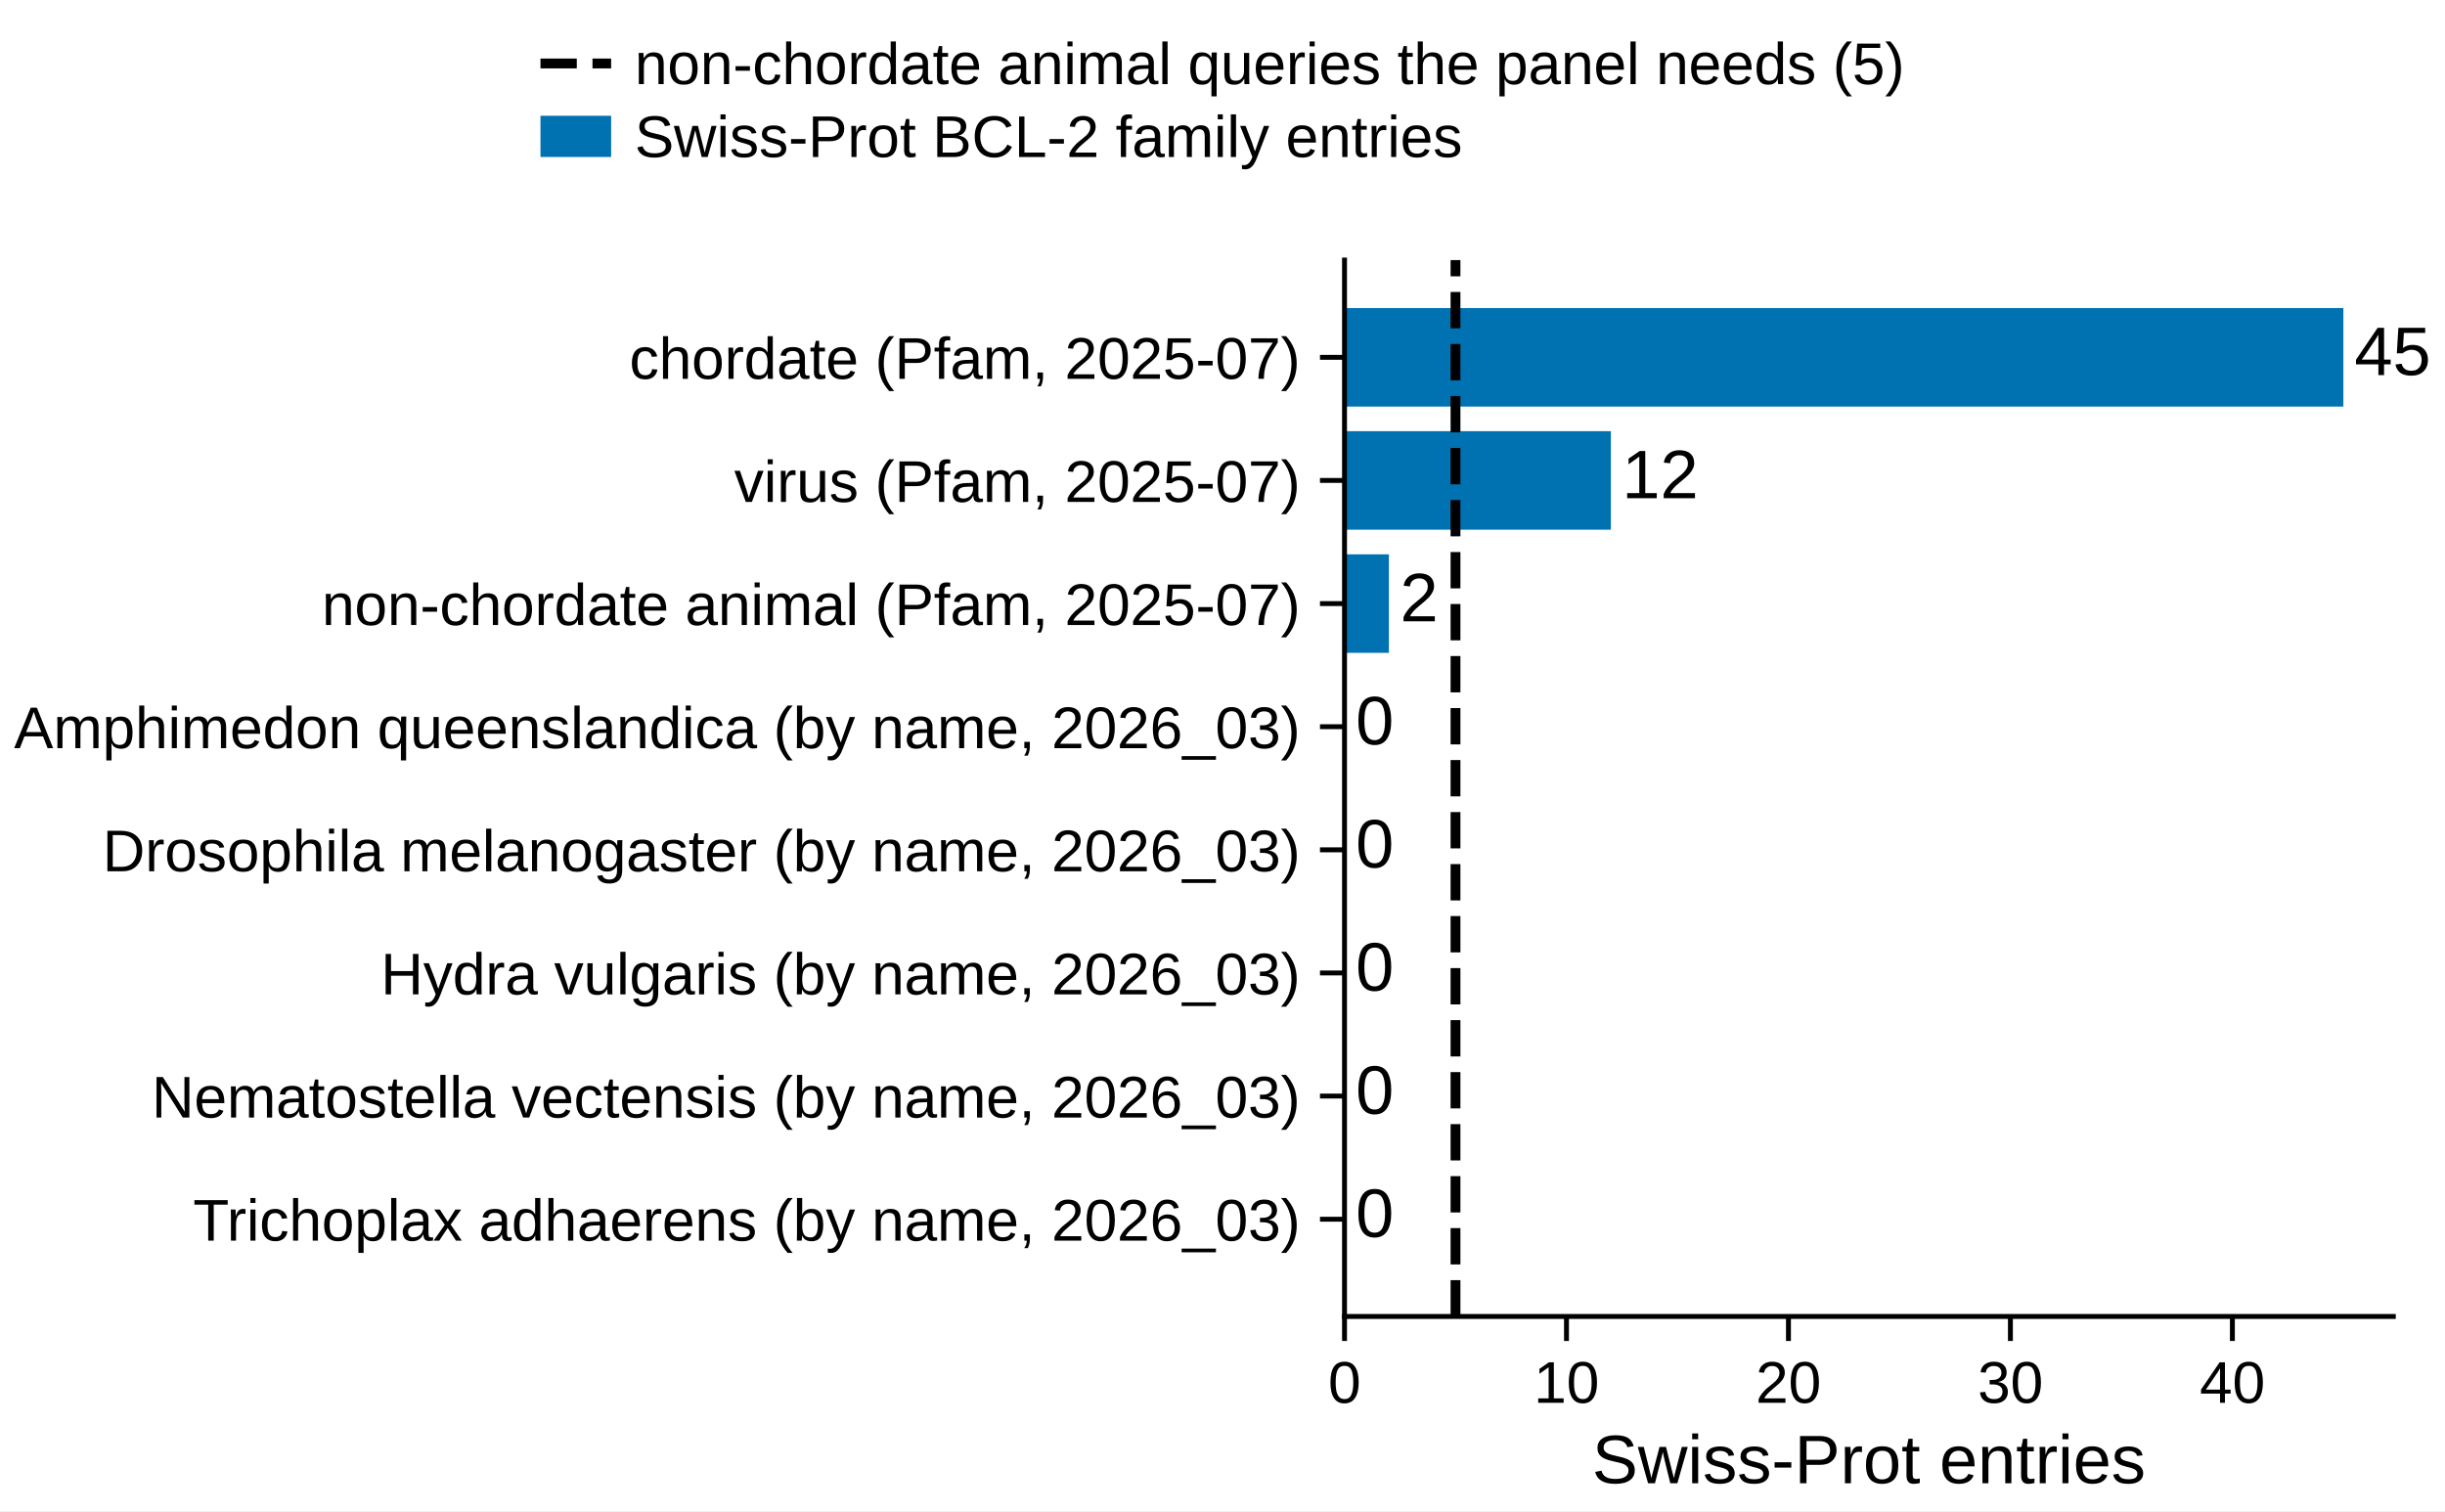
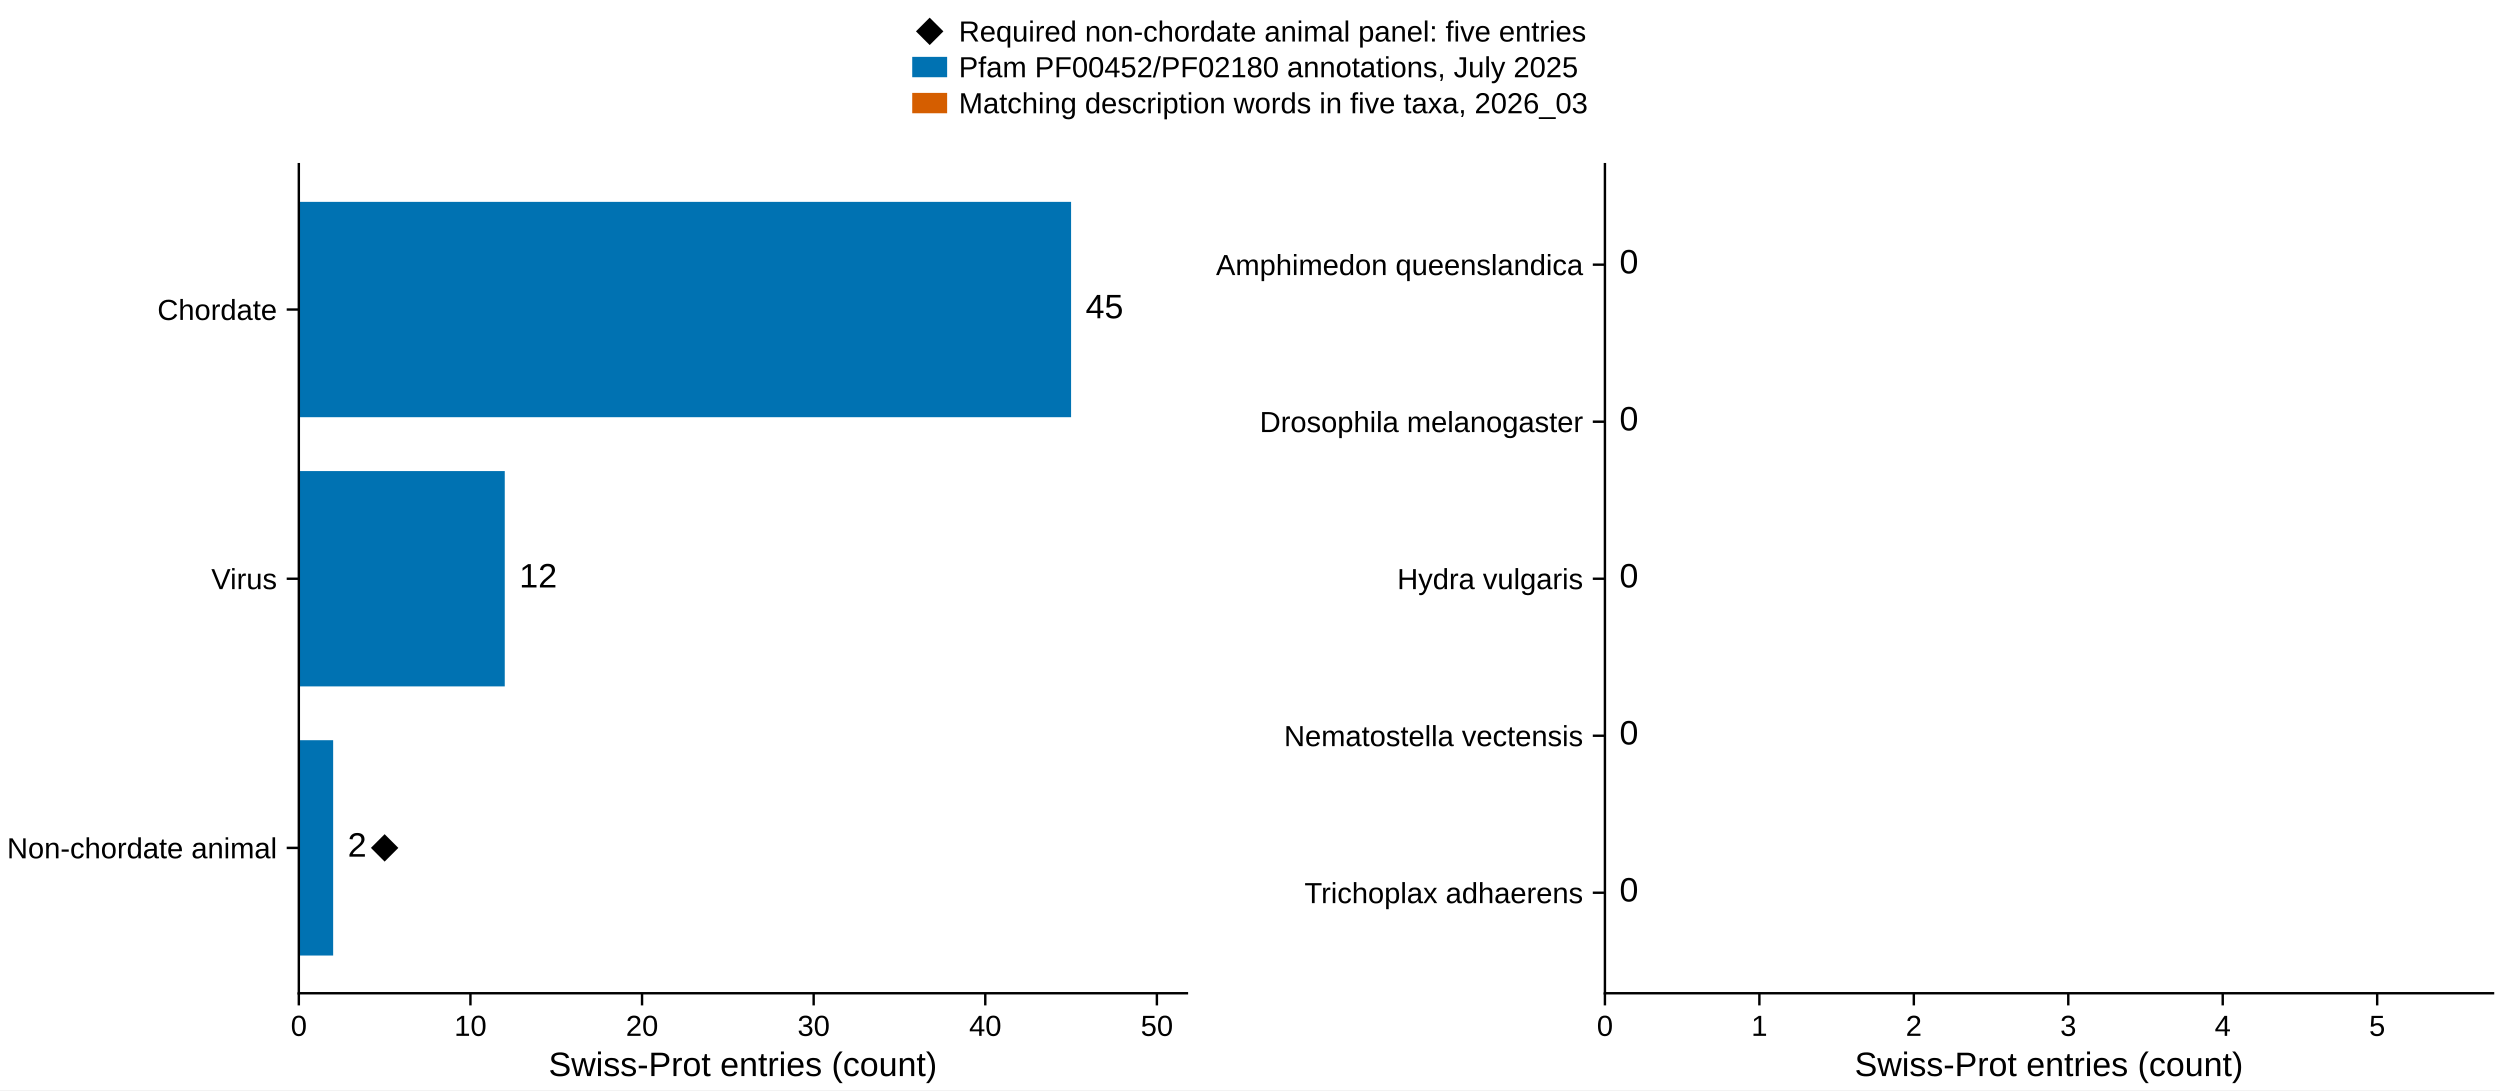
- <svg xmlns="http://www.w3.org/2000/svg" xmlns:xlink="http://www.w3.org/1999/xlink" width="249.163pt" height="153.985pt" viewBox="0 0 249.163 153.985" version="1.1">
+ <svg xmlns="http://www.w3.org/2000/svg" xmlns:xlink="http://www.w3.org/1999/xlink" width="515.62pt" height="224.851pt" viewBox="0 0 515.62 224.851" version="1.1">
  <defs>
    <style type="text/css">*{stroke-linejoin: round; stroke-linecap: butt}</style>
  </defs>
  <g id="figure_1">
    <g id="patch_1">
-       <path d="M 0 153.985  L 249.163 153.985  L 249.163 0  L 0 0  z " style="fill: #ffffff" />
+       <path d="M 0 224.851  L 515.62 224.851  L 515.62 0  L 0 0  z " style="fill: #ffffff" />
    </g>
    <g id="axes_1">
      <g id="patch_2">
-         <path d="M 137.016 134.156  L 243.896 134.156  L 243.896 26.502  L 137.016 26.502  z " style="fill: #ffffff" />
+         <path d="M 61.632 204.855  L 244.799 204.855  L 244.799 33.862  L 61.632 33.862  z " style="fill: #ffffff" />
      </g>
      <g id="matplotlib.axis_1">
        <g id="xtick_1">
          <g id="line2d_1">
            <defs>
-               <path id="m4ff6195034" d="M 0 0  L 0 2.5  " style="stroke: #000000; stroke-width: 0.5" />
+               <path id="mc46e2bb9b9" d="M 0 0  L 0 2.5  " style="stroke: #000000; stroke-width: 0.5" />
            </defs>
            <g>
-               <use xlink:href="#m4ff6195034" x="137.016" y="134.156" style="stroke: #000000; stroke-width: 0.5" />
+               <use xlink:href="#mc46e2bb9b9" x="61.632" y="204.855" style="stroke: #000000; stroke-width: 0.5" />
            </g>
          </g>
          <g id="text_1">
-             <text style="font-size: 6px; font-family: 'Arial', 'Helvetica', 'Liberation Sans', 'DejaVu Sans', sans-serif; text-anchor: middle" x="137.016" y="142.951" transform="rotate(-0 137.0156 142.9511)">0</text>
+             <text style="font-size: 6px; font-family: 'Arial', 'Helvetica', 'Liberation Sans', 'DejaVu Sans', sans-serif; text-anchor: middle" x="61.632" y="213.65" transform="rotate(-0 61.63219 213.6499)">0</text>
          </g>
        </g>
        <g id="xtick_2">
          <g id="line2d_2">
            <g>
-               <use xlink:href="#m4ff6195034" x="159.636" y="134.156" style="stroke: #000000; stroke-width: 0.5" />
+               <use xlink:href="#mc46e2bb9b9" x="97.027" y="204.855" style="stroke: #000000; stroke-width: 0.5" />
            </g>
          </g>
          <g id="text_2">
-             <text style="font-size: 6px; font-family: 'Arial', 'Helvetica', 'Liberation Sans', 'DejaVu Sans', sans-serif; text-anchor: middle" x="159.636" y="142.951" transform="rotate(-0 159.6358 142.9511)">10</text>
+             <text style="font-size: 6px; font-family: 'Arial', 'Helvetica', 'Liberation Sans', 'DejaVu Sans', sans-serif; text-anchor: middle" x="97.027" y="213.65" transform="rotate(-0 97.02683 213.6499)">10</text>
          </g>
        </g>
        <g id="xtick_3">
          <g id="line2d_3">
            <g>
-               <use xlink:href="#m4ff6195034" x="182.256" y="134.156" style="stroke: #000000; stroke-width: 0.5" />
+               <use xlink:href="#mc46e2bb9b9" x="132.421" y="204.855" style="stroke: #000000; stroke-width: 0.5" />
            </g>
          </g>
          <g id="text_3">
-             <text style="font-size: 6px; font-family: 'Arial', 'Helvetica', 'Liberation Sans', 'DejaVu Sans', sans-serif; text-anchor: middle" x="182.256" y="142.951" transform="rotate(-0 182.256 142.9511)">20</text>
+             <text style="font-size: 6px; font-family: 'Arial', 'Helvetica', 'Liberation Sans', 'DejaVu Sans', sans-serif; text-anchor: middle" x="132.421" y="213.65" transform="rotate(-0 132.4215 213.6499)">20</text>
          </g>
        </g>
        <g id="xtick_4">
          <g id="line2d_4">
            <g>
-               <use xlink:href="#m4ff6195034" x="204.876" y="134.156" style="stroke: #000000; stroke-width: 0.5" />
+               <use xlink:href="#mc46e2bb9b9" x="167.816" y="204.855" style="stroke: #000000; stroke-width: 0.5" />
            </g>
          </g>
          <g id="text_4">
-             <text style="font-size: 6px; font-family: 'Arial', 'Helvetica', 'Liberation Sans', 'DejaVu Sans', sans-serif; text-anchor: middle" x="204.876" y="142.951" transform="rotate(-0 204.8762 142.9511)">30</text>
+             <text style="font-size: 6px; font-family: 'Arial', 'Helvetica', 'Liberation Sans', 'DejaVu Sans', sans-serif; text-anchor: middle" x="167.816" y="213.65" transform="rotate(-0 167.8161 213.6499)">30</text>
          </g>
        </g>
        <g id="xtick_5">
          <g id="line2d_5">
            <g>
-               <use xlink:href="#m4ff6195034" x="227.496" y="134.156" style="stroke: #000000; stroke-width: 0.5" />
+               <use xlink:href="#mc46e2bb9b9" x="203.211" y="204.855" style="stroke: #000000; stroke-width: 0.5" />
            </g>
          </g>
          <g id="text_5">
-             <text style="font-size: 6px; font-family: 'Arial', 'Helvetica', 'Liberation Sans', 'DejaVu Sans', sans-serif; text-anchor: middle" x="227.496" y="142.951" transform="rotate(-0 227.4964 142.9511)">40</text>
-           </g>
-         </g>
-         <g id="text_6">
-           <text style="font-size: 7px; font-family: 'Arial', 'Helvetica', 'Liberation Sans', 'DejaVu Sans', sans-serif; text-anchor: middle" x="190.456" y="151.154" transform="rotate(-0 190.4559 151.154)">Swiss-Prot entries</text>
+             <text style="font-size: 6px; font-family: 'Arial', 'Helvetica', 'Liberation Sans', 'DejaVu Sans', sans-serif; text-anchor: middle" x="203.211" y="213.65" transform="rotate(-0 203.2107 213.6499)">40</text>
+           </g>
+         </g>
+         <g id="xtick_6">
+           <g id="line2d_6">
+             <g>
+               <use xlink:href="#mc46e2bb9b9" x="238.605" y="204.855" style="stroke: #000000; stroke-width: 0.5" />
+             </g>
+           </g>
+           <g id="text_6">
+             <text style="font-size: 6px; font-family: 'Arial', 'Helvetica', 'Liberation Sans', 'DejaVu Sans', sans-serif; text-anchor: middle" x="238.605" y="213.65" transform="rotate(-0 238.6054 213.6499)">50</text>
+           </g>
+         </g>
+         <g id="text_7">
+           <text style="font-size: 7px; font-family: 'Arial', 'Helvetica', 'Liberation Sans', 'DejaVu Sans', sans-serif; text-anchor: middle" x="153.216" y="221.938" transform="rotate(-0 153.2158 221.9381)">Swiss-Prot entries (count)</text>
        </g>
      </g>
      <g id="matplotlib.axis_2">
        <g id="ytick_1">
-           <g id="line2d_6">
+           <g id="line2d_7">
            <defs>
-               <path id="md9192612ae" d="M 0 0  L -2.5 0  " style="stroke: #000000; stroke-width: 0.5" />
+               <path id="m293ac4f1cd" d="M 0 0  L -2.5 0  " style="stroke: #000000; stroke-width: 0.5" />
            </defs>
            <g>
-               <use xlink:href="#md9192612ae" x="137.016" y="36.414" style="stroke: #000000; stroke-width: 0.5" />
-             </g>
-           </g>
-           <g id="text_7">
-             <text style="font-size: 6px; font-family: 'Arial', 'Helvetica', 'Liberation Sans', 'DejaVu Sans', sans-serif; text-anchor: end" x="132.516" y="38.598" transform="rotate(-0 132.5156 38.59811)">chordate (Pfam, 2025-07)</text>
+               <use xlink:href="#m293ac4f1cd" x="61.632" y="63.842" style="stroke: #000000; stroke-width: 0.5" />
+             </g>
+           </g>
+           <g id="text_8">
+             <text style="font-size: 6px; font-family: 'Arial', 'Helvetica', 'Liberation Sans', 'DejaVu Sans', sans-serif; text-anchor: end" x="57.132" y="65.989" transform="rotate(-0 57.13219 65.9889)">Chordate</text>
          </g>
        </g>
        <g id="ytick_2">
-           <g id="line2d_7">
-             <g>
-               <use xlink:href="#md9192612ae" x="137.016" y="48.961" style="stroke: #000000; stroke-width: 0.5" />
-             </g>
-           </g>
-           <g id="text_8">
-             <text style="font-size: 6px; font-family: 'Arial', 'Helvetica', 'Liberation Sans', 'DejaVu Sans', sans-serif; text-anchor: end" x="132.516" y="51.145" transform="rotate(-0 132.5156 51.14524)">virus (Pfam, 2025-07)</text>
+           <g id="line2d_8">
+             <g>
+               <use xlink:href="#m293ac4f1cd" x="61.632" y="119.359" style="stroke: #000000; stroke-width: 0.5" />
+             </g>
+           </g>
+           <g id="text_9">
+             <text style="font-size: 6px; font-family: 'Arial', 'Helvetica', 'Liberation Sans', 'DejaVu Sans', sans-serif; text-anchor: end" x="57.132" y="121.506" transform="rotate(-0 57.13219 121.5061)">Virus</text>
          </g>
        </g>
        <g id="ytick_3">
-           <g id="line2d_8">
-             <g>
-               <use xlink:href="#md9192612ae" x="137.016" y="61.508" style="stroke: #000000; stroke-width: 0.5" />
-             </g>
-           </g>
-           <g id="text_9">
-             <text style="font-size: 6px; font-family: 'Arial', 'Helvetica', 'Liberation Sans', 'DejaVu Sans', sans-serif; text-anchor: end" x="132.516" y="63.692" transform="rotate(-0 132.5156 63.69238)">non-chordate animal (Pfam, 2025-07)</text>
-           </g>
-         </g>
+           <g id="line2d_9">
+             <g>
+               <use xlink:href="#m293ac4f1cd" x="61.632" y="174.876" style="stroke: #000000; stroke-width: 0.5" />
+             </g>
+           </g>
+           <g id="text_10">
+             <text style="font-size: 6px; font-family: 'Arial', 'Helvetica', 'Liberation Sans', 'DejaVu Sans', sans-serif; text-anchor: end" x="57.132" y="177.023" transform="rotate(-0 57.13219 177.0232)">Non-chordate animal</text>
+           </g>
+         </g>
+       </g>
+       <g id="patch_3">
+         <path d="M 61.632 86.048  L 220.908 86.048  L 220.908 41.635  L 61.632 41.635  z " clip-path="url(#pe63aa8fa57)" style="fill: #0072b2" />
+       </g>
+       <g id="patch_4">
+         <path d="M 61.632 141.566  L 104.106 141.566  L 104.106 97.152  L 61.632 97.152  z " clip-path="url(#pe63aa8fa57)" style="fill: #0072b2" />
+       </g>
+       <g id="patch_5">
+         <path d="M 61.632 197.083  L 68.711 197.083  L 68.711 152.669  L 61.632 152.669  z " clip-path="url(#pe63aa8fa57)" style="fill: #0072b2" />
+       </g>
+       <g id="line2d_10">
+         <defs>
+           <path id="m38546bf57c" d="M -0 2.121  L 2.121 0  L 0 -2.121  L -2.121 -0  z " style="stroke: #000000; stroke-linejoin: miter" />
+         </defs>
+         <g clip-path="url(#pe63aa8fa57)">
+           <use xlink:href="#m38546bf57c" x="79.33" y="174.876" style="stroke: #000000; stroke-linejoin: miter" />
+         </g>
+       </g>
+       <g id="patch_6">
+         <path d="M 61.632 204.855  L 61.632 33.862  " style="fill: none; stroke: #000000; stroke-width: 0.5; stroke-linejoin: miter; stroke-linecap: square" />
+       </g>
+       <g id="patch_7">
+         <path d="M 61.632 204.855  L 244.799 204.855  " style="fill: none; stroke: #000000; stroke-width: 0.5; stroke-linejoin: miter; stroke-linecap: square" />
+       </g>
+       <g id="text_11">
+         <text style="font-size: 7px; font-family: 'Arial', 'Helvetica', 'Liberation Sans', 'DejaVu Sans', sans-serif; text-anchor: start" x="223.908" y="65.651" transform="rotate(-0 223.9081 65.65116)">45</text>
+       </g>
+       <g id="text_12">
+         <text style="font-size: 7px; font-family: 'Arial', 'Helvetica', 'Liberation Sans', 'DejaVu Sans', sans-serif; text-anchor: start" x="107.106" y="121.168" transform="rotate(-0 107.1058 121.1683)">12</text>
+       </g>
+       <g id="text_13">
+         <text style="font-size: 7px; font-family: 'Arial', 'Helvetica', 'Liberation Sans', 'DejaVu Sans', sans-serif; text-anchor: start" x="71.711" y="176.686" transform="rotate(-0 71.71112 176.6855)">2</text>
+       </g>
+     </g>
+     <g id="axes_2">
+       <g id="patch_8">
+         <path d="M 331.012 204.855  L 514.18 204.855  L 514.18 33.862  L 331.012 33.862  z " style="fill: #ffffff" />
+       </g>
+       <g id="matplotlib.axis_3">
+         <g id="xtick_7">
+           <g id="line2d_11">
+             <g>
+               <use xlink:href="#mc46e2bb9b9" x="331.012" y="204.855" style="stroke: #000000; stroke-width: 0.5" />
+             </g>
+           </g>
+           <g id="text_14">
+             <text style="font-size: 6px; font-family: 'Arial', 'Helvetica', 'Liberation Sans', 'DejaVu Sans', sans-serif; text-anchor: middle" x="331.012" y="213.65" transform="rotate(-0 331.0124 213.6499)">0</text>
+           </g>
+         </g>
+         <g id="xtick_8">
+           <g id="line2d_12">
+             <g>
+               <use xlink:href="#mc46e2bb9b9" x="362.868" y="204.855" style="stroke: #000000; stroke-width: 0.5" />
+             </g>
+           </g>
+           <g id="text_15">
+             <text style="font-size: 6px; font-family: 'Arial', 'Helvetica', 'Liberation Sans', 'DejaVu Sans', sans-serif; text-anchor: middle" x="362.868" y="213.65" transform="rotate(-0 362.8676 213.6499)">1</text>
+           </g>
+         </g>
+         <g id="xtick_9">
+           <g id="line2d_13">
+             <g>
+               <use xlink:href="#mc46e2bb9b9" x="394.723" y="204.855" style="stroke: #000000; stroke-width: 0.5" />
+             </g>
+           </g>
+           <g id="text_16">
+             <text style="font-size: 6px; font-family: 'Arial', 'Helvetica', 'Liberation Sans', 'DejaVu Sans', sans-serif; text-anchor: middle" x="394.723" y="213.65" transform="rotate(-0 394.7228 213.6499)">2</text>
+           </g>
+         </g>
+         <g id="xtick_10">
+           <g id="line2d_14">
+             <g>
+               <use xlink:href="#mc46e2bb9b9" x="426.578" y="204.855" style="stroke: #000000; stroke-width: 0.5" />
+             </g>
+           </g>
+           <g id="text_17">
+             <text style="font-size: 6px; font-family: 'Arial', 'Helvetica', 'Liberation Sans', 'DejaVu Sans', sans-serif; text-anchor: middle" x="426.578" y="213.65" transform="rotate(-0 426.5779 213.6499)">3</text>
+           </g>
+         </g>
+         <g id="xtick_11">
+           <g id="line2d_15">
+             <g>
+               <use xlink:href="#mc46e2bb9b9" x="458.433" y="204.855" style="stroke: #000000; stroke-width: 0.5" />
+             </g>
+           </g>
+           <g id="text_18">
+             <text style="font-size: 6px; font-family: 'Arial', 'Helvetica', 'Liberation Sans', 'DejaVu Sans', sans-serif; text-anchor: middle" x="458.433" y="213.65" transform="rotate(-0 458.4331 213.6499)">4</text>
+           </g>
+         </g>
+         <g id="xtick_12">
+           <g id="line2d_16">
+             <g>
+               <use xlink:href="#mc46e2bb9b9" x="490.288" y="204.855" style="stroke: #000000; stroke-width: 0.5" />
+             </g>
+           </g>
+           <g id="text_19">
+             <text style="font-size: 6px; font-family: 'Arial', 'Helvetica', 'Liberation Sans', 'DejaVu Sans', sans-serif; text-anchor: middle" x="490.288" y="213.65" transform="rotate(-0 490.2883 213.6499)">5</text>
+           </g>
+         </g>
+         <g id="text_20">
+           <text style="font-size: 7px; font-family: 'Arial', 'Helvetica', 'Liberation Sans', 'DejaVu Sans', sans-serif; text-anchor: middle" x="422.596" y="221.938" transform="rotate(-0 422.596 221.9381)">Swiss-Prot entries (count)</text>
+         </g>
+       </g>
+       <g id="matplotlib.axis_4">
        <g id="ytick_4">
-           <g id="line2d_9">
-             <g>
-               <use xlink:href="#md9192612ae" x="137.016" y="74.056" style="stroke: #000000; stroke-width: 0.5" />
-             </g>
-           </g>
-           <g id="text_10">
-             <text style="font-size: 6px; font-family: 'Arial', 'Helvetica', 'Liberation Sans', 'DejaVu Sans', sans-serif; text-anchor: end" x="132.516" y="76.24" transform="rotate(-0 132.5156 76.23951)">Amphimedon queenslandica (by name, 2026_03)</text>
+           <g id="line2d_17">
+             <g>
+               <use xlink:href="#m293ac4f1cd" x="331.012" y="54.589" style="stroke: #000000; stroke-width: 0.5" />
+             </g>
+           </g>
+           <g id="text_21">
+             <text style="font-size: 6px; font-family: 'Arial', 'Helvetica', 'Liberation Sans', 'DejaVu Sans', sans-serif; text-anchor: end" x="326.512" y="56.736" transform="rotate(-0 326.5124 56.73604)">Amphimedon queenslandica</text>
          </g>
        </g>
        <g id="ytick_5">
-           <g id="line2d_10">
-             <g>
-               <use xlink:href="#md9192612ae" x="137.016" y="86.603" style="stroke: #000000; stroke-width: 0.5" />
-             </g>
-           </g>
-           <g id="text_11">
-             <text style="font-size: 6px; font-family: 'Arial', 'Helvetica', 'Liberation Sans', 'DejaVu Sans', sans-serif; text-anchor: end" x="132.516" y="88.787" transform="rotate(-0 132.5156 88.78664)">Drosophila melanogaster (by name, 2026_03)</text>
+           <g id="line2d_18">
+             <g>
+               <use xlink:href="#m293ac4f1cd" x="331.012" y="86.974" style="stroke: #000000; stroke-width: 0.5" />
+             </g>
+           </g>
+           <g id="text_22">
+             <text style="font-size: 6px; font-family: 'Arial', 'Helvetica', 'Liberation Sans', 'DejaVu Sans', sans-serif; text-anchor: end" x="326.512" y="89.121" transform="rotate(-0 326.5124 89.12105)">Drosophila melanogaster</text>
          </g>
        </g>
        <g id="ytick_6">
-           <g id="line2d_11">
-             <g>
-               <use xlink:href="#md9192612ae" x="137.016" y="99.15" style="stroke: #000000; stroke-width: 0.5" />
-             </g>
-           </g>
-           <g id="text_12">
-             <text style="font-size: 6px; font-family: 'Arial', 'Helvetica', 'Liberation Sans', 'DejaVu Sans', sans-serif; text-anchor: end" x="132.516" y="101.334" transform="rotate(-0 132.5156 101.3338)">Hydra vulgaris (by name, 2026_03)</text>
+           <g id="line2d_19">
+             <g>
+               <use xlink:href="#m293ac4f1cd" x="331.012" y="119.359" style="stroke: #000000; stroke-width: 0.5" />
+             </g>
+           </g>
+           <g id="text_23">
+             <text style="font-size: 6px; font-family: 'Arial', 'Helvetica', 'Liberation Sans', 'DejaVu Sans', sans-serif; text-anchor: end" x="326.512" y="121.506" transform="rotate(-0 326.5124 121.5061)">Hydra vulgaris</text>
          </g>
        </g>
        <g id="ytick_7">
-           <g id="line2d_12">
-             <g>
-               <use xlink:href="#md9192612ae" x="137.016" y="111.697" style="stroke: #000000; stroke-width: 0.5" />
-             </g>
-           </g>
-           <g id="text_13">
-             <text style="font-size: 6px; font-family: 'Arial', 'Helvetica', 'Liberation Sans', 'DejaVu Sans', sans-serif; text-anchor: end" x="132.516" y="113.881" transform="rotate(-0 132.5156 113.8809)">Nematostella vectensis (by name, 2026_03)</text>
+           <g id="line2d_20">
+             <g>
+               <use xlink:href="#m293ac4f1cd" x="331.012" y="151.744" style="stroke: #000000; stroke-width: 0.5" />
+             </g>
+           </g>
+           <g id="text_24">
+             <text style="font-size: 6px; font-family: 'Arial', 'Helvetica', 'Liberation Sans', 'DejaVu Sans', sans-serif; text-anchor: end" x="326.512" y="153.891" transform="rotate(-0 326.5124 153.8911)">Nematostella vectensis</text>
          </g>
        </g>
        <g id="ytick_8">
-           <g id="line2d_13">
-             <g>
-               <use xlink:href="#md9192612ae" x="137.016" y="124.244" style="stroke: #000000; stroke-width: 0.5" />
-             </g>
-           </g>
-           <g id="text_14">
-             <text style="font-size: 6px; font-family: 'Arial', 'Helvetica', 'Liberation Sans', 'DejaVu Sans', sans-serif; text-anchor: end" x="132.516" y="126.428" transform="rotate(-0 132.5156 126.428)">Trichoplax adhaerens (by name, 2026_03)</text>
-           </g>
-         </g>
-       </g>
-       <g id="patch_3">
-         <path d="M 137.016 41.433  L 238.807 41.433  L 238.807 31.395  L 137.016 31.395  z " clip-path="url(#pe511d176f9)" style="fill: #0072b2" />
-       </g>
-       <g id="patch_4">
-         <path d="M 137.016 53.98  L 164.16 53.98  L 164.16 43.942  L 137.016 43.942  z " clip-path="url(#pe511d176f9)" style="fill: #0072b2" />
-       </g>
-       <g id="patch_5">
-         <path d="M 137.016 66.527  L 141.54 66.527  L 141.54 56.49  L 137.016 56.49  z " clip-path="url(#pe511d176f9)" style="fill: #0072b2" />
-       </g>
-       <g id="patch_6">
-         <path d="M 137.016 79.074  L 137.016 79.074  L 137.016 69.037  L 137.016 69.037  z " clip-path="url(#pe511d176f9)" style="fill: #0072b2" />
-       </g>
-       <g id="patch_7">
-         <path d="M 137.016 91.622  L 137.016 91.622  L 137.016 81.584  L 137.016 81.584  z " clip-path="url(#pe511d176f9)" style="fill: #0072b2" />
-       </g>
-       <g id="patch_8">
-         <path d="M 137.016 104.169  L 137.016 104.169  L 137.016 94.131  L 137.016 94.131  z " clip-path="url(#pe511d176f9)" style="fill: #0072b2" />
+           <g id="line2d_21">
+             <g>
+               <use xlink:href="#m293ac4f1cd" x="331.012" y="184.129" style="stroke: #000000; stroke-width: 0.5" />
+             </g>
+           </g>
+           <g id="text_25">
+             <text style="font-size: 6px; font-family: 'Arial', 'Helvetica', 'Liberation Sans', 'DejaVu Sans', sans-serif; text-anchor: end" x="326.512" y="186.276" transform="rotate(-0 326.5124 186.2761)">Trichoplax adhaerens</text>
+           </g>
+         </g>
      </g>
      <g id="patch_9">
-         <path d="M 137.016 116.716  L 137.016 116.716  L 137.016 106.678  L 137.016 106.678  z " clip-path="url(#pe511d176f9)" style="fill: #0072b2" />
+         <path d="M 331.012 67.543  L 331.012 67.543  L 331.012 41.635  L 331.012 41.635  z " clip-path="url(#p6d906a2858)" style="fill: #d55e00" />
      </g>
      <g id="patch_10">
-         <path d="M 137.016 129.263  L 137.016 129.263  L 137.016 119.225  L 137.016 119.225  z " clip-path="url(#pe511d176f9)" style="fill: #0072b2" />
-       </g>
-       <g id="line2d_14">
-         <path d="M 148.326 134.156  L 148.326 26.502  " clip-path="url(#pe511d176f9)" style="fill: none; stroke-dasharray: 3.7,1.6; stroke-dashoffset: 0; stroke: #000000" />
+         <path d="M 331.012 99.928  L 331.012 99.928  L 331.012 74.02  L 331.012 74.02  z " clip-path="url(#p6d906a2858)" style="fill: #d55e00" />
      </g>
      <g id="patch_11">
-         <path d="M 137.016 134.156  L 137.016 26.502  " style="fill: none; stroke: #000000; stroke-width: 0.5; stroke-linejoin: miter; stroke-linecap: square" />
+         <path d="M 331.012 132.313  L 331.012 132.313  L 331.012 106.405  L 331.012 106.405  z " clip-path="url(#p6d906a2858)" style="fill: #d55e00" />
      </g>
      <g id="patch_12">
-         <path d="M 137.016 134.156  L 243.896 134.156  " style="fill: none; stroke: #000000; stroke-width: 0.5; stroke-linejoin: miter; stroke-linecap: square" />
-       </g>
-       <g id="text_15">
-         <text style="font-size: 7px; font-family: 'Arial', 'Helvetica', 'Liberation Sans', 'DejaVu Sans', sans-serif; text-anchor: start" x="239.938" y="38.224" transform="rotate(-0 239.9376 38.22381)">45</text>
-       </g>
-       <g id="text_16">
-         <text style="font-size: 7px; font-family: 'Arial', 'Helvetica', 'Liberation Sans', 'DejaVu Sans', sans-serif; text-anchor: start" x="165.291" y="50.771" transform="rotate(-0 165.2909 50.77095)">12</text>
-       </g>
-       <g id="text_17">
-         <text style="font-size: 7px; font-family: 'Arial', 'Helvetica', 'Liberation Sans', 'DejaVu Sans', sans-serif; text-anchor: start" x="142.671" y="63.318" transform="rotate(-0 142.6707 63.31808)">2</text>
-       </g>
-       <g id="text_18">
-         <text style="font-size: 7px; font-family: 'Arial', 'Helvetica', 'Liberation Sans', 'DejaVu Sans', sans-serif; text-anchor: start" x="138.147" y="75.865" transform="rotate(-0 138.1466 75.86521)">0</text>
-       </g>
-       <g id="text_19">
-         <text style="font-size: 7px; font-family: 'Arial', 'Helvetica', 'Liberation Sans', 'DejaVu Sans', sans-serif; text-anchor: start" x="138.147" y="88.412" transform="rotate(-0 138.1466 88.41234)">0</text>
-       </g>
-       <g id="text_20">
-         <text style="font-size: 7px; font-family: 'Arial', 'Helvetica', 'Liberation Sans', 'DejaVu Sans', sans-serif; text-anchor: start" x="138.147" y="100.959" transform="rotate(-0 138.1466 100.9595)">0</text>
-       </g>
-       <g id="text_21">
-         <text style="font-size: 7px; font-family: 'Arial', 'Helvetica', 'Liberation Sans', 'DejaVu Sans', sans-serif; text-anchor: start" x="138.147" y="113.507" transform="rotate(-0 138.1466 113.5066)">0</text>
-       </g>
-       <g id="text_22">
-         <text style="font-size: 7px; font-family: 'Arial', 'Helvetica', 'Liberation Sans', 'DejaVu Sans', sans-serif; text-anchor: start" x="138.147" y="126.054" transform="rotate(-0 138.1466 126.0537)">0</text>
+         <path d="M 331.012 164.698  L 331.012 164.698  L 331.012 138.79  L 331.012 138.79  z " clip-path="url(#p6d906a2858)" style="fill: #d55e00" />
+       </g>
+       <g id="patch_13">
+         <path d="M 331.012 197.083  L 331.012 197.083  L 331.012 171.175  L 331.012 171.175  z " clip-path="url(#p6d906a2858)" style="fill: #d55e00" />
+       </g>
+       <g id="patch_14">
+         <path d="M 331.012 204.855  L 331.012 33.862  " style="fill: none; stroke: #000000; stroke-width: 0.5; stroke-linejoin: miter; stroke-linecap: square" />
+       </g>
+       <g id="patch_15">
+         <path d="M 331.012 204.855  L 514.18 204.855  " style="fill: none; stroke: #000000; stroke-width: 0.5; stroke-linejoin: miter; stroke-linecap: square" />
+       </g>
+       <g id="text_26">
+         <text style="font-size: 7px; font-family: 'Arial', 'Helvetica', 'Liberation Sans', 'DejaVu Sans', sans-serif; text-anchor: start" x="334.012" y="56.398" transform="rotate(-0 334.0124 56.3983)">0</text>
+       </g>
+       <g id="text_27">
+         <text style="font-size: 7px; font-family: 'Arial', 'Helvetica', 'Liberation Sans', 'DejaVu Sans', sans-serif; text-anchor: start" x="334.012" y="88.783" transform="rotate(-0 334.0124 88.78332)">0</text>
+       </g>
+       <g id="text_28">
+         <text style="font-size: 7px; font-family: 'Arial', 'Helvetica', 'Liberation Sans', 'DejaVu Sans', sans-serif; text-anchor: start" x="334.012" y="121.168" transform="rotate(-0 334.0124 121.1683)">0</text>
+       </g>
+       <g id="text_29">
+         <text style="font-size: 7px; font-family: 'Arial', 'Helvetica', 'Liberation Sans', 'DejaVu Sans', sans-serif; text-anchor: start" x="334.012" y="153.553" transform="rotate(-0 334.0124 153.5533)">0</text>
+       </g>
+       <g id="text_30">
+         <text style="font-size: 7px; font-family: 'Arial', 'Helvetica', 'Liberation Sans', 'DejaVu Sans', sans-serif; text-anchor: start" x="334.012" y="185.938" transform="rotate(-0 334.0124 185.9384)">0</text>
      </g>
    </g>
    <g id="legend_1">
-       <g id="line2d_15">
-         <path d="M 55.079 6.468  L 58.679 6.468  L 62.279 6.468  " style="fill: none; stroke-dasharray: 3.7,1.6; stroke-dashoffset: 0; stroke: #000000" />
-       </g>
-       <g id="text_23">
-         <text style="font-size: 6px; font-family: 'Arial', 'Helvetica', 'Liberation Sans', 'DejaVu Sans', sans-serif; text-anchor: start" x="64.679" y="8.568" transform="rotate(-0 64.67893 8.567813)">non-chordate animal queries the panel needs (5)</text>
-       </g>
-       <g id="patch_13">
-         <path d="M 55.079 15.998  L 62.279 15.998  L 62.279 11.798  L 55.079 11.798  z " style="fill: #0072b2" />
-       </g>
-       <g id="text_24">
-         <text style="font-size: 6px; font-family: 'Arial', 'Helvetica', 'Liberation Sans', 'DejaVu Sans', sans-serif; text-anchor: start" x="64.679" y="15.998" transform="rotate(-0 64.67893 15.99844)">Swiss-Prot BCL-2 family entries</text>
+       <g id="line2d_22">
+         <g>
+           <use xlink:href="#m38546bf57c" x="191.744" y="6.468" style="stroke: #000000; stroke-linejoin: miter" />
+         </g>
+       </g>
+       <g id="text_31">
+         <text style="font-size: 6px; font-family: 'Arial', 'Helvetica', 'Liberation Sans', 'DejaVu Sans', sans-serif; text-anchor: start" x="197.744" y="8.568" transform="rotate(-0 197.7437 8.567813)">Required non-chordate animal panel: five entries</text>
+       </g>
+       <g id="patch_16">
+         <path d="M 188.144 15.928  L 195.344 15.928  L 195.344 11.728  L 188.144 11.728  z " style="fill: #0072b2" />
+       </g>
+       <g id="text_32">
+         <text style="font-size: 6px; font-family: 'Arial', 'Helvetica', 'Liberation Sans', 'DejaVu Sans', sans-serif; text-anchor: start" x="197.744" y="15.928" transform="rotate(-0 197.7437 15.92812)">Pfam PF00452/PF02180 annotations, July 2025</text>
+       </g>
+       <g id="patch_17">
+         <path d="M 188.144 23.359  L 195.344 23.359  L 195.344 19.159  L 188.144 19.159  z " style="fill: #d55e00" />
+       </g>
+       <g id="text_33">
+         <text style="font-size: 6px; font-family: 'Arial', 'Helvetica', 'Liberation Sans', 'DejaVu Sans', sans-serif; text-anchor: start" x="197.744" y="23.359" transform="rotate(-0 197.7437 23.35875)">Matching description words in five taxa, 2026_03</text>
      </g>
    </g>
  </g>
  <defs>
-     <clipPath id="pe511d176f9">
-       <rect x="137.016" y="26.502" width="106.88" height="107.654" />
+     <clipPath id="pe63aa8fa57">
+       <rect x="61.632" y="33.862" width="183.167" height="170.993" />
+     </clipPath>
+     <clipPath id="p6d906a2858">
+       <rect x="331.012" y="33.862" width="183.167" height="170.993" />
    </clipPath>
  </defs>
</svg>
